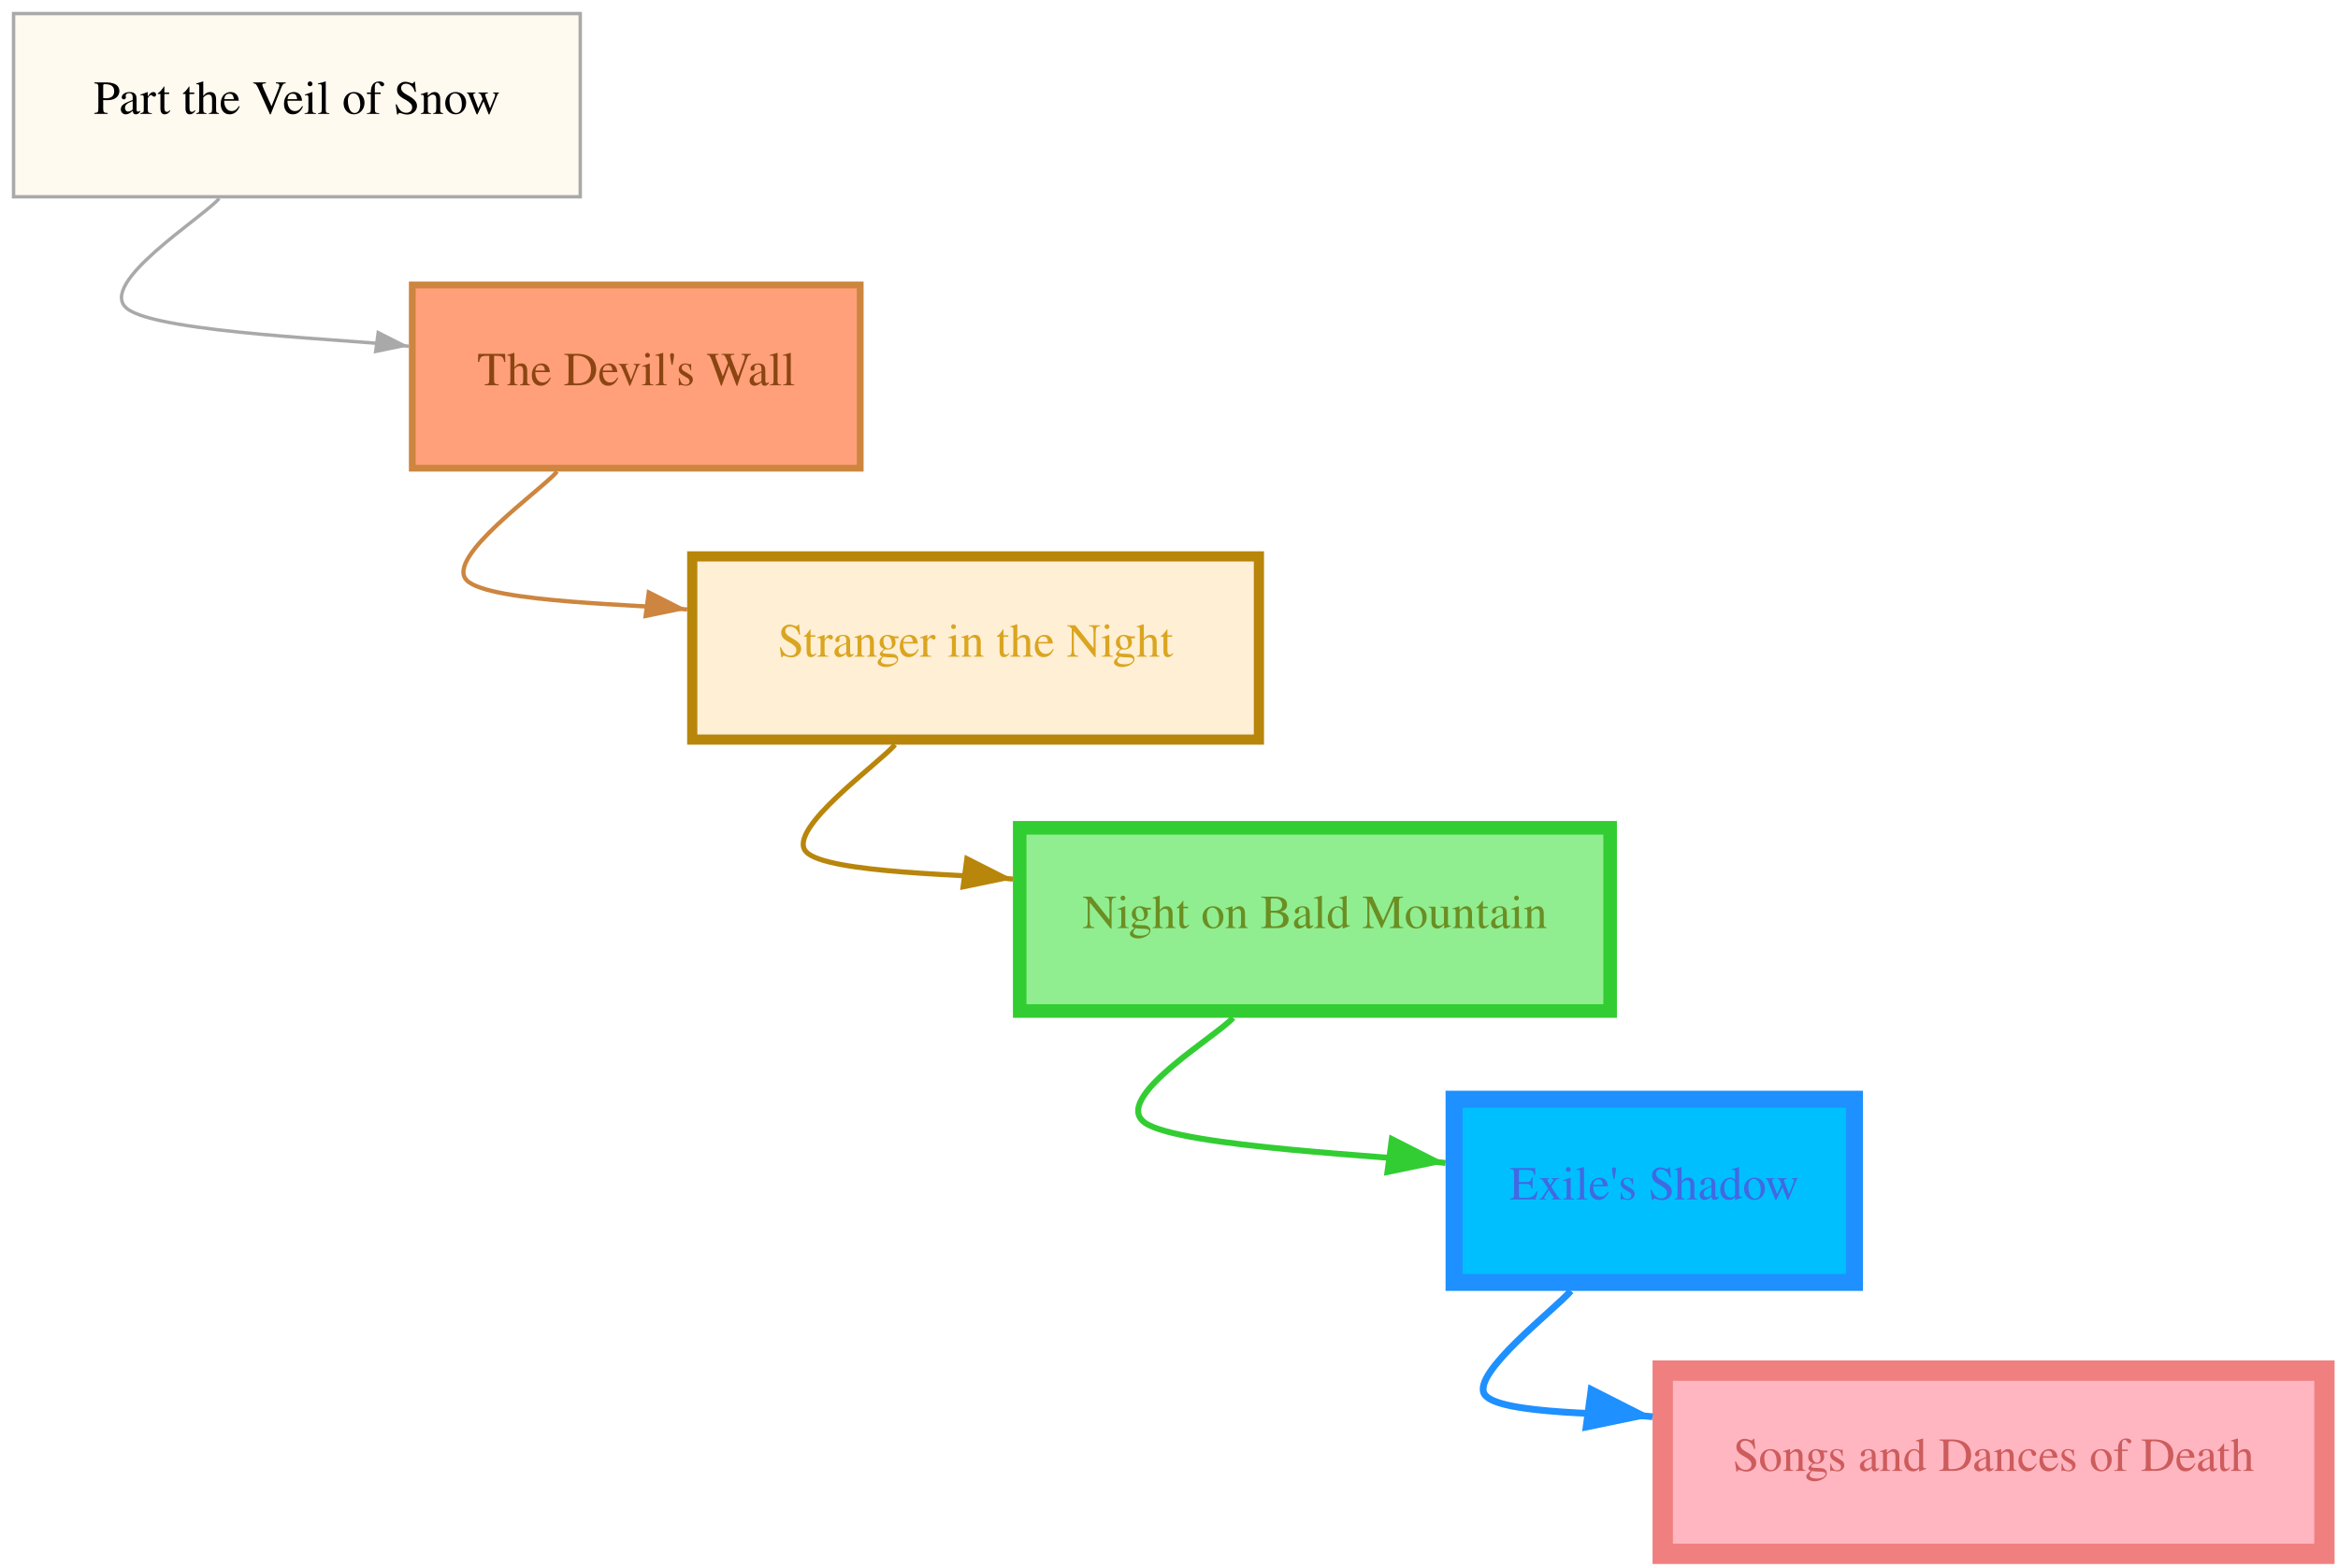
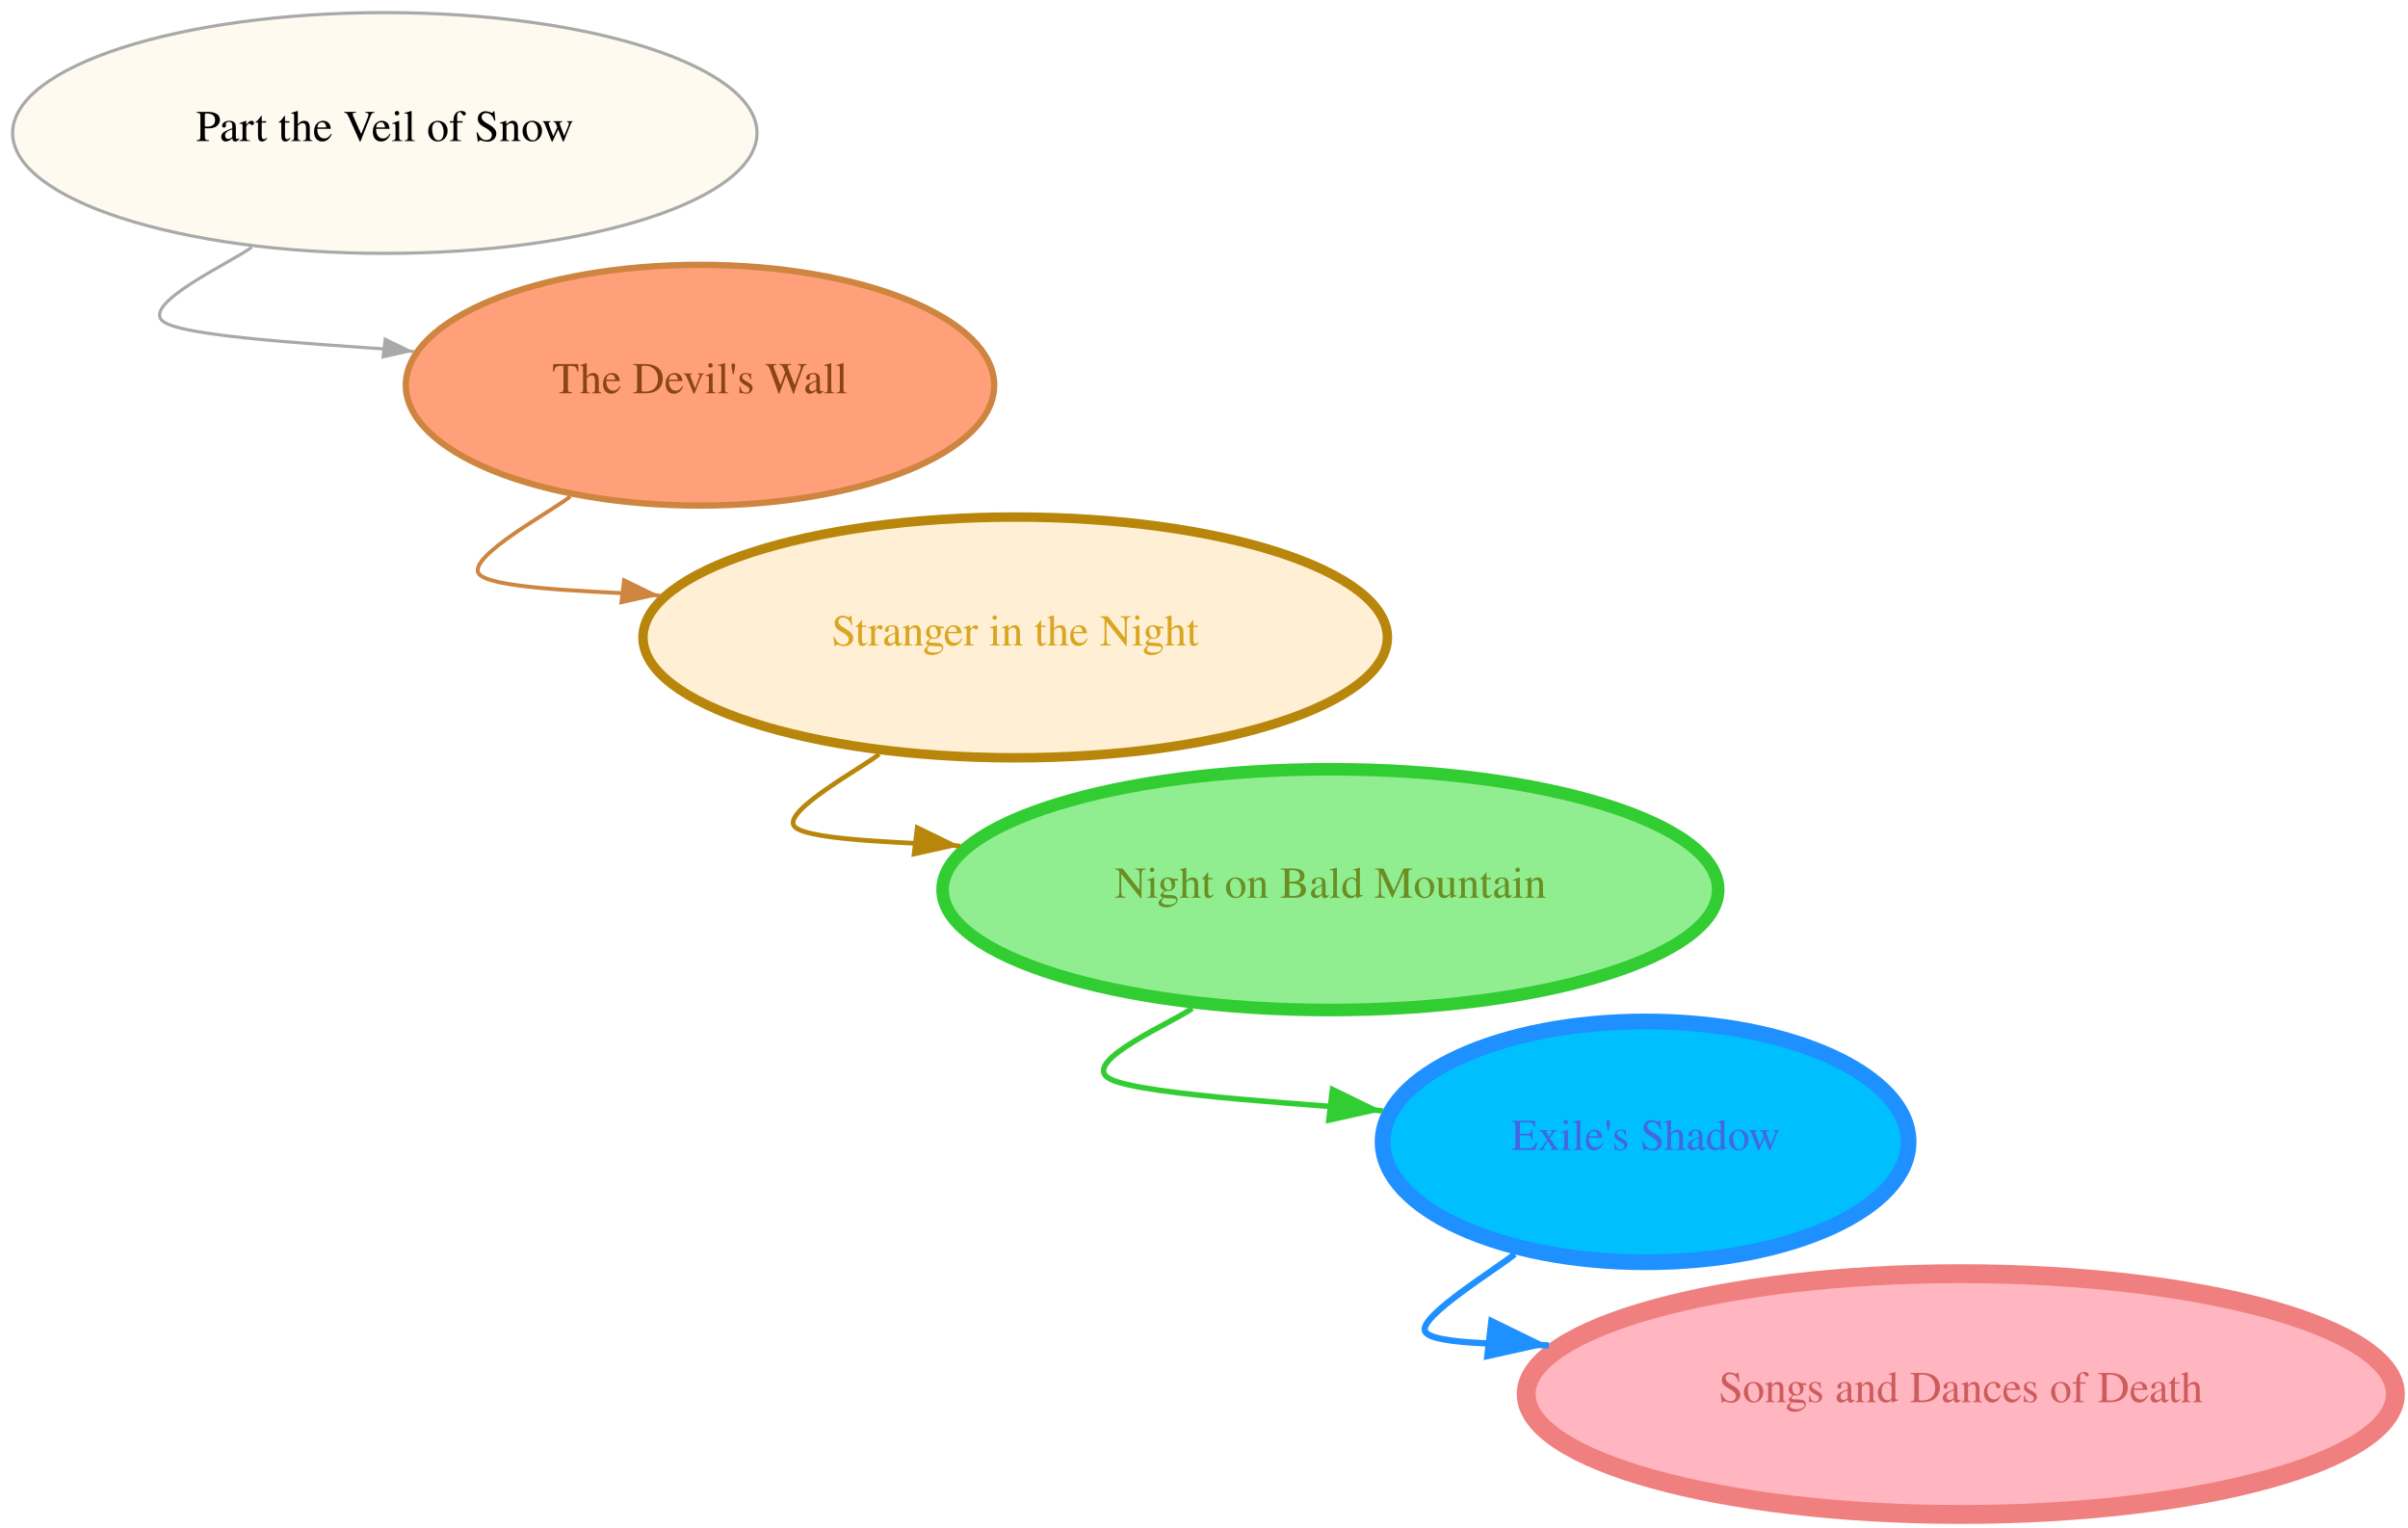
- <svg xmlns="http://www.w3.org/2000/svg" width="689" height="462" viewBox="0 0 689 462">
-   <g id="graph0" class="graph" transform="translate(87.5,31) scale(1.0)">
-     <rect x="-83.5" y="-27" width="167" height="54" fill="floralwhite" stroke="darkgrey" stroke-width="1" />
+ <svg xmlns="http://www.w3.org/2000/svg" width="763.973" height="484.368" viewBox="0 0 763.973 484.368">
+   <g id="graph0" class="graph" transform="translate(122.0868,42.18377) scale(1.0)">
+     <ellipse cx="0" cy="0" rx="118.087" ry="38.184" fill="floralwhite" stroke="darkgrey" stroke-width="1" />
    <text x="0" y="0" text-anchor="middle" dominant-baseline="central" font-family="Times,serif" font-size="14">Part the Veil of Snow</text>
-     <rect x="34" y="53" width="132" height="54" fill="lightsalmon" stroke="peru" stroke-width="2" />
+     <ellipse cx="100" cy="80" rx="93.338" ry="38.184" fill="lightsalmon" stroke="peru" stroke-width="2" />
    <text x="100" y="80" text-anchor="middle" dominant-baseline="central" fill="saddlebrown" font-family="Times,serif" font-size="14">The Devil's Wall</text>
-     <rect x="116.5" y="133" width="167" height="54" fill="papayawhip" stroke="darkgoldenrod" stroke-width="3" />
+     <ellipse cx="200" cy="160" rx="118.087" ry="38.184" fill="papayawhip" stroke="darkgoldenrod" stroke-width="3" />
    <text x="200" y="160" text-anchor="middle" dominant-baseline="central" fill="goldenrod" font-family="Times,serif" font-size="14">Stranger in the Night</text>
-     <rect x="213" y="213" width="174" height="54" fill="lightgreen" stroke="limegreen" stroke-width="4" />
+     <ellipse cx="300" cy="240" rx="123.037" ry="38.184" fill="lightgreen" stroke="limegreen" stroke-width="4" />
    <text x="300" y="240" text-anchor="middle" dominant-baseline="central" fill="olivedrab" font-family="Times,serif" font-size="14">Night on Bald Mountain</text>
-     <rect x="341" y="293" width="118" height="54" fill="deepskyblue" stroke="dodgerblue" stroke-width="5" />
+     <ellipse cx="400" cy="320" rx="83.439" ry="38.184" fill="deepskyblue" stroke="dodgerblue" stroke-width="5" />
    <text x="400" y="320" text-anchor="middle" dominant-baseline="central" fill="royalblue" font-family="Times,serif" font-size="14">Exile's Shadow</text>
-     <rect x="402.5" y="373" width="195" height="54" fill="lightpink" stroke="lightcoral" stroke-width="6" />
+     <ellipse cx="500" cy="400" rx="137.886" ry="38.184" fill="lightpink" stroke="lightcoral" stroke-width="6" />
    <text x="500" y="400" text-anchor="middle" dominant-baseline="central" fill="indianred" font-family="Times,serif" font-size="14">Songs and Dances of Death</text>
-     <path d="M -22.917 27.5 C -27.431 32.917 -59.319 52.739 -50 60 C -40.681 67.261 19.167 69.222 33 71.067" fill="none" marker-end="url(#arrow_type_normal__fill_darkgrey__stroke_none)" stroke="darkgrey" stroke-width="1" />
-     <path d="M 76.667 108 C 72.222 113.333 43.611 133.222 50 140 C 56.389 146.778 104.167 147.222 115 148.667" fill="none" marker-end="url(#arrow_type_normal__fill_peru__stroke_none)" stroke="peru" stroke-width="1.25" />
-     <path d="M 176.25 188.5 C 171.875 193.75 144.208 213.394 150 220 C 155.792 226.606 200.833 226.778 211 228.133" fill="none" marker-end="url(#arrow_type_normal__fill_darkgoldenrod__stroke_none)" stroke="darkgoldenrod" stroke-width="1.5" />
-     <path d="M 275.833 269 C 271.528 274.167 239.556 292.867 250 300 C 260.444 307.133 323.75 309.833 338.5 311.8" fill="none" marker-end="url(#arrow_type_normal__fill_limegreen__stroke_none)" stroke="limegreen" stroke-width="1.75" />
-     <path d="M 375.417 349.5 C 371.181 354.583 345.986 373.817 350 380 C 354.014 386.183 391.25 385.5 399.5 386.6" fill="none" marker-end="url(#arrow_type_normal__fill_dodgerblue__stroke_none)" stroke="dodgerblue" stroke-width="2" />
+     <path d="M -42.18 36.154 C -46.816 40.128 -78.569 54.472 -70 60 C -61.431 65.528 -3.973 67.768 9.233 69.321" fill="none" marker-end="url(#arrow_type_normal__fill_darkgrey__stroke_none)" stroke="darkgrey" stroke-width="1" />
+     <path d="M 58.861 115.262 C 54.051 119.385 25.262 134.754 30 140 C 34.738 145.246 77.739 145.616 87.287 146.74" fill="none" marker-end="url(#arrow_type_normal__fill_peru__stroke_none)" stroke="peru" stroke-width="1.25" />
+     <path d="M 156.825 197.007 C 152.354 200.839 125.707 215.137 130 220 C 134.293 224.863 173.82 225.155 182.584 226.186" fill="none" marker-end="url(#arrow_type_normal__fill_darkgoldenrod__stroke_none)" stroke="darkgoldenrod" stroke-width="1.5" />
+     <path d="M 256.103 277.626 C 251.753 281.355 219.917 294.573 230 300 C 240.083 305.427 302.165 308.49 316.598 310.188" fill="none" marker-end="url(#arrow_type_normal__fill_limegreen__stroke_none)" stroke="limegreen" stroke-width="1.75" />
+     <path d="M 358.451 355.613 C 353.71 359.678 328.192 375.165 330 380 C 331.808 384.835 362.752 383.853 369.302 384.624" fill="none" marker-end="url(#arrow_type_normal__fill_dodgerblue__stroke_none)" stroke="dodgerblue" stroke-width="2" />
  </g>
  <defs>
    <marker id="arrow_type_normal__fill_darkgrey__stroke_none" markerWidth="10" markerHeight="7" refX="10" refY="3.5" orient="auto-start-reverse">
      <polygon points="0 0 10 3.5 0 7" fill="darkgrey" stroke="none" />
    </marker>
    <marker id="arrow_type_normal__fill_peru__stroke_none" markerWidth="10" markerHeight="7" refX="10" refY="3.5" orient="auto-start-reverse">
      <polygon points="0 0 10 3.5 0 7" fill="peru" stroke="none" />
    </marker>
    <marker id="arrow_type_normal__fill_darkgoldenrod__stroke_none" markerWidth="10" markerHeight="7" refX="10" refY="3.5" orient="auto-start-reverse">
      <polygon points="0 0 10 3.5 0 7" fill="darkgoldenrod" stroke="none" />
    </marker>
    <marker id="arrow_type_normal__fill_limegreen__stroke_none" markerWidth="10" markerHeight="7" refX="10" refY="3.5" orient="auto-start-reverse">
      <polygon points="0 0 10 3.5 0 7" fill="limegreen" stroke="none" />
    </marker>
    <marker id="arrow_type_normal__fill_dodgerblue__stroke_none" markerWidth="10" markerHeight="7" refX="10" refY="3.5" orient="auto-start-reverse">
      <polygon points="0 0 10 3.5 0 7" fill="dodgerblue" stroke="none" />
    </marker>
  </defs>
</svg>
